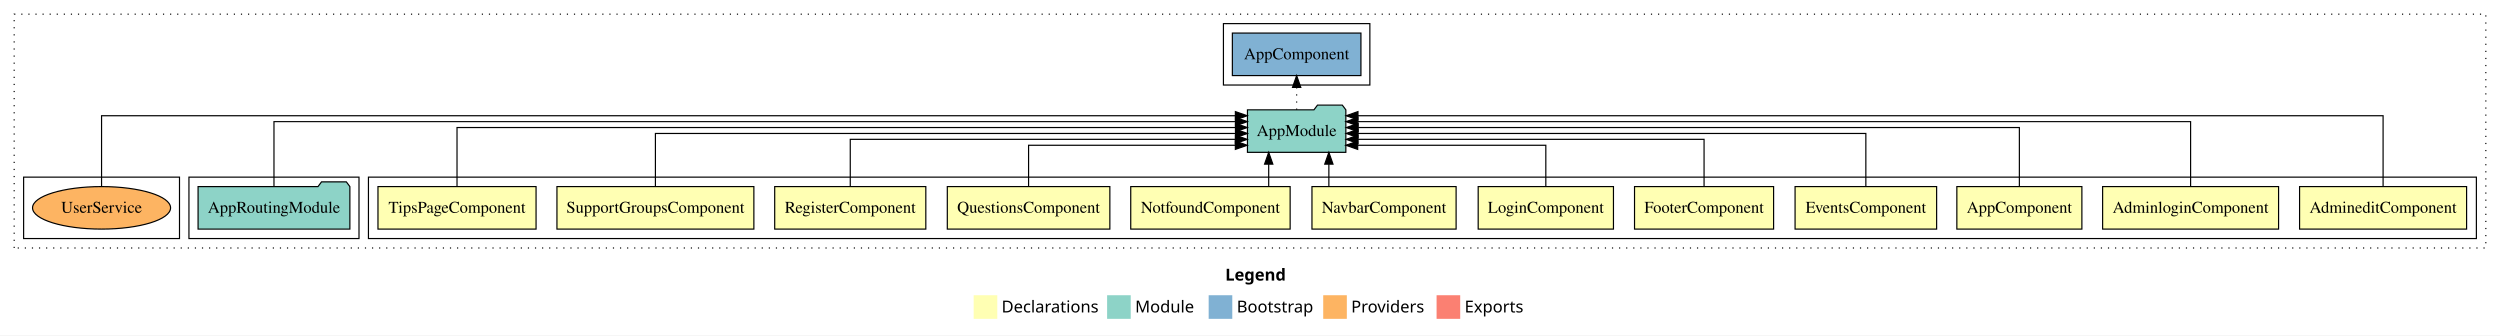
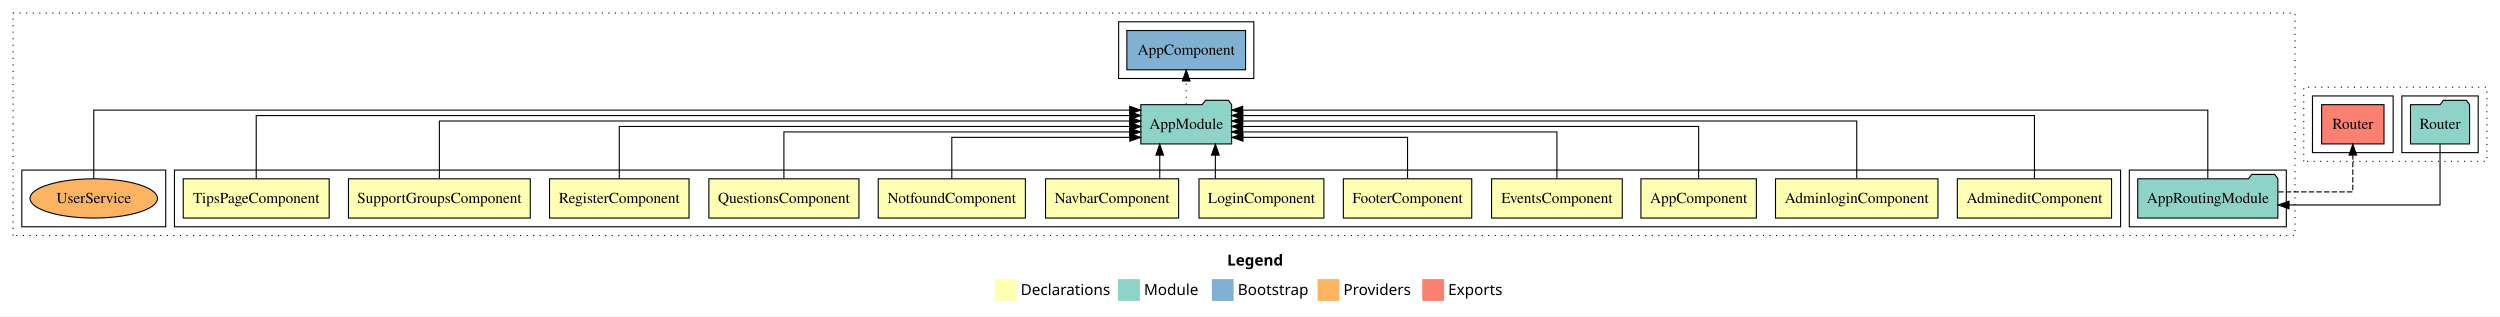
- <svg xmlns="http://www.w3.org/2000/svg" width="2117pt" height="284pt" viewBox="0.00 0.00 2117.00 284.00">
-   <g id="graph0" class="graph" transform="scale(1 1) rotate(0) translate(4 280)">
-     <polygon fill="#ffffff" stroke="transparent" points="-4,4 -4,-280 2113,-280 2113,4 -4,4" />
-     <text text-anchor="start" x="1033.509" y="-42.4" font-family="sans-serif" font-weight="bold" font-size="14.00" fill="#000000">Legend</text>
-     <polygon fill="#ffffb3" stroke="transparent" points="820.5,-10 820.5,-30 840.5,-30 840.5,-10 820.5,-10" />
-     <text text-anchor="start" x="844.129" y="-15.4" font-family="sans-serif" font-size="14.00" fill="#000000">  Declarations</text>
-     <polygon fill="#8dd3c7" stroke="transparent" points="933.5,-10 933.5,-30 953.5,-30 953.5,-10 933.5,-10" />
-     <text text-anchor="start" x="957.225" y="-15.4" font-family="sans-serif" font-size="14.00" fill="#000000">  Module</text>
-     <polygon fill="#80b1d3" stroke="transparent" points="1019.5,-10 1019.5,-30 1039.5,-30 1039.5,-10 1019.5,-10" />
-     <text text-anchor="start" x="1043.281" y="-15.4" font-family="sans-serif" font-size="14.00" fill="#000000">  Bootstrap</text>
-     <polygon fill="#fdb462" stroke="transparent" points="1116.5,-10 1116.5,-30 1136.5,-30 1136.5,-10 1116.5,-10" />
-     <text text-anchor="start" x="1140.173" y="-15.4" font-family="sans-serif" font-size="14.00" fill="#000000">  Providers</text>
-     <polygon fill="#fb8072" stroke="transparent" points="1212.5,-10 1212.5,-30 1232.5,-30 1232.5,-10 1212.5,-10" />
-     <text text-anchor="start" x="1236.226" y="-15.4" font-family="sans-serif" font-size="14.00" fill="#000000">  Exports</text>
+ <svg xmlns="http://www.w3.org/2000/svg" width="2293pt" height="290pt" viewBox="0.00 0.00 2293.00 290.00">
+   <g id="graph0" class="graph" transform="scale(1 1) rotate(0) translate(4 286)">
+     <polygon fill="#ffffff" stroke="transparent" points="-4,4 -4,-286 2289,-286 2289,4 -4,4" />
+     <text text-anchor="start" x="1121.509" y="-42.4" font-family="sans-serif" font-weight="bold" font-size="14.00" fill="#000000">Legend</text>
+     <polygon fill="#ffffb3" stroke="transparent" points="908.5,-10 908.5,-30 928.5,-30 928.5,-10 908.5,-10" />
+     <text text-anchor="start" x="932.129" y="-15.4" font-family="sans-serif" font-size="14.00" fill="#000000">  Declarations</text>
+     <polygon fill="#8dd3c7" stroke="transparent" points="1021.5,-10 1021.5,-30 1041.5,-30 1041.5,-10 1021.5,-10" />
+     <text text-anchor="start" x="1045.225" y="-15.4" font-family="sans-serif" font-size="14.00" fill="#000000">  Module</text>
+     <polygon fill="#80b1d3" stroke="transparent" points="1107.5,-10 1107.5,-30 1127.5,-30 1127.5,-10 1107.5,-10" />
+     <text text-anchor="start" x="1131.281" y="-15.4" font-family="sans-serif" font-size="14.00" fill="#000000">  Bootstrap</text>
+     <polygon fill="#fdb462" stroke="transparent" points="1204.5,-10 1204.5,-30 1224.5,-30 1224.5,-10 1204.5,-10" />
+     <text text-anchor="start" x="1228.173" y="-15.4" font-family="sans-serif" font-size="14.00" fill="#000000">  Providers</text>
+     <polygon fill="#fb8072" stroke="transparent" points="1300.5,-10 1300.5,-30 1320.5,-30 1320.5,-10 1300.5,-10" />
+     <text text-anchor="start" x="1324.226" y="-15.4" font-family="sans-serif" font-size="14.00" fill="#000000">  Exports</text>
    <g id="clust1" class="cluster">
-       <polygon fill="none" stroke="#000000" stroke-dasharray="1,5" points="8,-70 8,-268 2101,-268 2101,-70 8,-70" />
+       <polygon fill="none" stroke="#000000" stroke-dasharray="1,5" points="8,-70 8,-274 2101,-274 2101,-70 8,-70" />
    </g>
    <g id="clust2" class="cluster">
-       <polygon fill="none" stroke="#000000" points="308,-78 308,-130 2093,-130 2093,-78 308,-78" />
+       <polygon fill="none" stroke="#000000" points="156,-78 156,-130 1941,-130 1941,-78 156,-78" />
    </g>
    <g id="clust15" class="cluster">
-       <polygon fill="none" stroke="#000000" points="156,-78 156,-130 300,-130 300,-78 156,-78" />
+       <polygon fill="none" stroke="#000000" points="1949,-78 1949,-130 2093,-130 2093,-78 1949,-78" />
    </g>
    <g id="clust17" class="cluster">
-       <polygon fill="none" stroke="#000000" points="1032,-208 1032,-260 1156,-260 1156,-208 1032,-208" />
+       <polygon fill="none" stroke="#000000" points="1022,-214 1022,-266 1146,-266 1146,-214 1022,-214" />
    </g>
    <g id="clust18" class="cluster">
      <polygon fill="none" stroke="#000000" points="16,-78 16,-130 148,-130 148,-78 16,-78" />
    </g>
+     <g id="clust19" class="cluster">
+       <polygon fill="none" stroke="#000000" stroke-dasharray="1,5" points="2109,-138 2109,-206 2277,-206 2277,-138 2109,-138" />
+     </g>
+     <g id="clust21" class="cluster">
+       <polygon fill="none" stroke="#000000" points="2199,-146 2199,-198 2269,-198 2269,-146 2199,-146" />
+     </g>
+     <g id="clust22" class="cluster">
+       <polygon fill="none" stroke="#000000" points="2117,-146 2117,-198 2191,-198 2191,-146 2117,-146" />
+     </g>
    <g id="node1" class="node">
-       <polygon fill="#ffffb3" stroke="#000000" points="2084.716,-122 1943.284,-122 1943.284,-86 2084.716,-86 2084.716,-122" />
-       <text text-anchor="middle" x="2014" y="-99.8" font-family="Times,serif" font-size="14.00" fill="#000000">AdmineditComponent</text>
+       <polygon fill="#ffffb3" stroke="#000000" points="1932.716,-122 1791.284,-122 1791.284,-86 1932.716,-86 1932.716,-122" />
+       <text text-anchor="middle" x="1862" y="-99.8" font-family="Times,serif" font-size="14.00" fill="#000000">AdmineditComponent</text>
    </g>
    <g id="node13" class="node">
-       <polygon fill="#8dd3c7" stroke="#000000" points="1135.657,-187 1132.657,-191 1111.657,-191 1108.657,-187 1052.343,-187 1052.343,-151 1135.657,-151 1135.657,-187" />
-       <text text-anchor="middle" x="1094" y="-164.8" font-family="Times,serif" font-size="14.00" fill="#000000">AppModule</text>
+       <polygon fill="#8dd3c7" stroke="#000000" points="1125.657,-190 1122.657,-194 1101.657,-194 1098.657,-190 1042.343,-190 1042.343,-154 1125.657,-154 1125.657,-190" />
+       <text text-anchor="middle" x="1084" y="-167.8" font-family="Times,serif" font-size="14.00" fill="#000000">AppModule</text>
    </g>
    <g id="edge1" class="edge">
-       <path fill="none" stroke="#000000" d="M2014,-122.091C2014,-145.133 2014,-182 2014,-182 2014,-182 1145.921,-182 1145.921,-182" />
-       <polygon fill="#000000" stroke="#000000" points="1145.921,-178.5 1135.921,-182 1145.921,-185.5 1145.921,-178.5" />
+       <path fill="none" stroke="#000000" d="M1862,-122.011C1862,-144.485 1862,-180 1862,-180 1862,-180 1135.829,-180 1135.829,-180" />
+       <polygon fill="#000000" stroke="#000000" points="1135.829,-176.5 1125.829,-180 1135.829,-183.5 1135.829,-176.5" />
    </g>
    <g id="node2" class="node">
-       <polygon fill="#ffffb3" stroke="#000000" points="1925.501,-122 1776.499,-122 1776.499,-86 1925.501,-86 1925.501,-122" />
-       <text text-anchor="middle" x="1851" y="-99.8" font-family="Times,serif" font-size="14.00" fill="#000000">AdminloginComponent</text>
+       <polygon fill="#ffffb3" stroke="#000000" points="1773.501,-122 1624.499,-122 1624.499,-86 1773.501,-86 1773.501,-122" />
+       <text text-anchor="middle" x="1699" y="-99.8" font-family="Times,serif" font-size="14.00" fill="#000000">AdminloginComponent</text>
    </g>
    <g id="edge2" class="edge">
-       <path fill="none" stroke="#000000" d="M1851,-122.045C1851,-143.662 1851,-177 1851,-177 1851,-177 1145.778,-177 1145.778,-177" />
-       <polygon fill="#000000" stroke="#000000" points="1145.778,-173.5 1135.778,-177 1145.778,-180.5 1145.778,-173.5" />
+       <path fill="none" stroke="#000000" d="M1699,-122.284C1699,-143.321 1699,-175 1699,-175 1699,-175 1135.788,-175 1135.788,-175" />
+       <polygon fill="#000000" stroke="#000000" points="1135.788,-171.5 1125.788,-175 1135.788,-178.5 1135.788,-171.5" />
    </g>
    <g id="node3" class="node">
-       <polygon fill="#ffffb3" stroke="#000000" points="1758.94,-122 1653.06,-122 1653.06,-86 1758.94,-86 1758.94,-122" />
-       <text text-anchor="middle" x="1706" y="-99.8" font-family="Times,serif" font-size="14.00" fill="#000000">AppComponent</text>
+       <polygon fill="#ffffb3" stroke="#000000" points="1606.94,-122 1501.06,-122 1501.06,-86 1606.94,-86 1606.94,-122" />
+       <text text-anchor="middle" x="1554" y="-99.8" font-family="Times,serif" font-size="14.00" fill="#000000">AppComponent</text>
    </g>
    <g id="edge3" class="edge">
-       <path fill="none" stroke="#000000" d="M1706,-122.223C1706,-142.365 1706,-172 1706,-172 1706,-172 1146.065,-172 1146.065,-172" />
-       <polygon fill="#000000" stroke="#000000" points="1146.065,-168.5 1136.065,-172 1146.065,-175.5 1146.065,-168.5" />
+       <path fill="none" stroke="#000000" d="M1554,-122.035C1554,-141.576 1554,-170 1554,-170 1554,-170 1135.709,-170 1135.709,-170" />
+       <polygon fill="#000000" stroke="#000000" points="1135.709,-166.5 1125.709,-170 1135.709,-173.5 1135.709,-166.5" />
    </g>
    <g id="node4" class="node">
-       <polygon fill="#ffffb3" stroke="#000000" points="1635.936,-122 1516.064,-122 1516.064,-86 1635.936,-86 1635.936,-122" />
-       <text text-anchor="middle" x="1576" y="-99.8" font-family="Times,serif" font-size="14.00" fill="#000000">EventsComponent</text>
+       <polygon fill="#ffffb3" stroke="#000000" points="1483.936,-122 1364.064,-122 1364.064,-86 1483.936,-86 1483.936,-122" />
+       <text text-anchor="middle" x="1424" y="-99.8" font-family="Times,serif" font-size="14.00" fill="#000000">EventsComponent</text>
    </g>
    <g id="edge4" class="edge">
-       <path fill="none" stroke="#000000" d="M1576,-122.222C1576,-140.828 1576,-167 1576,-167 1576,-167 1145.931,-167 1145.931,-167" />
-       <polygon fill="#000000" stroke="#000000" points="1145.931,-163.5 1135.931,-167 1145.931,-170.5 1145.931,-163.5" />
+       <path fill="none" stroke="#000000" d="M1424,-122.302C1424,-140.27 1424,-165 1424,-165 1424,-165 1135.691,-165 1135.691,-165" />
+       <polygon fill="#000000" stroke="#000000" points="1135.691,-161.5 1125.691,-165 1135.691,-168.5 1135.691,-161.5" />
    </g>
    <g id="node5" class="node">
-       <polygon fill="#ffffb3" stroke="#000000" points="1497.881,-122 1380.119,-122 1380.119,-86 1497.881,-86 1497.881,-122" />
-       <text text-anchor="middle" x="1439" y="-99.8" font-family="Times,serif" font-size="14.00" fill="#000000">FooterComponent</text>
+       <polygon fill="#ffffb3" stroke="#000000" points="1345.881,-122 1228.119,-122 1228.119,-86 1345.881,-86 1345.881,-122" />
+       <text text-anchor="middle" x="1287" y="-99.8" font-family="Times,serif" font-size="14.00" fill="#000000">FooterComponent</text>
    </g>
    <g id="edge5" class="edge">
-       <path fill="none" stroke="#000000" d="M1439,-122.034C1439,-139.06 1439,-162 1439,-162 1439,-162 1145.959,-162 1145.959,-162" />
-       <polygon fill="#000000" stroke="#000000" points="1145.959,-158.5 1135.959,-162 1145.959,-165.5 1145.959,-158.5" />
+       <path fill="none" stroke="#000000" d="M1287,-122.027C1287,-138.398 1287,-160 1287,-160 1287,-160 1136.062,-160 1136.062,-160" />
+       <polygon fill="#000000" stroke="#000000" points="1136.062,-156.5 1126.062,-160 1136.062,-163.5 1136.062,-156.5" />
    </g>
    <g id="node6" class="node">
-       <polygon fill="#ffffb3" stroke="#000000" points="1362.276,-122 1247.724,-122 1247.724,-86 1362.276,-86 1362.276,-122" />
-       <text text-anchor="middle" x="1305" y="-99.8" font-family="Times,serif" font-size="14.00" fill="#000000">LoginComponent</text>
+       <polygon fill="#ffffb3" stroke="#000000" points="1210.276,-122 1095.724,-122 1095.724,-86 1210.276,-86 1210.276,-122" />
+       <text text-anchor="middle" x="1153" y="-99.8" font-family="Times,serif" font-size="14.00" fill="#000000">LoginComponent</text>
    </g>
    <g id="edge6" class="edge">
-       <path fill="none" stroke="#000000" d="M1305,-122.24C1305,-137.571 1305,-157 1305,-157 1305,-157 1145.687,-157 1145.687,-157" />
-       <polygon fill="#000000" stroke="#000000" points="1145.687,-153.5 1135.687,-157 1145.687,-160.5 1145.687,-153.5" />
+       <path fill="none" stroke="#000000" d="M1110.72,-122.223C1110.72,-122.223 1110.72,-143.727 1110.72,-143.727" />
+       <polygon fill="#000000" stroke="#000000" points="1107.22,-143.727 1110.72,-153.727 1114.22,-143.727 1107.22,-143.727" />
    </g>
    <g id="node7" class="node">
-       <polygon fill="#ffffb3" stroke="#000000" points="1229.03,-122 1106.97,-122 1106.97,-86 1229.03,-86 1229.03,-122" />
-       <text text-anchor="middle" x="1168" y="-99.8" font-family="Times,serif" font-size="14.00" fill="#000000">NavbarComponent</text>
+       <polygon fill="#ffffb3" stroke="#000000" points="1077.03,-122 954.97,-122 954.97,-86 1077.03,-86 1077.03,-122" />
+       <text text-anchor="middle" x="1016" y="-99.8" font-family="Times,serif" font-size="14.00" fill="#000000">NavbarComponent</text>
    </g>
    <g id="edge7" class="edge">
-       <path fill="none" stroke="#000000" d="M1121.282,-122.106C1121.282,-122.106 1121.282,-140.991 1121.282,-140.991" />
-       <polygon fill="#000000" stroke="#000000" points="1117.782,-140.991 1121.282,-150.991 1124.782,-140.991 1117.782,-140.991" />
+       <path fill="none" stroke="#000000" d="M1059.718,-122.223C1059.718,-122.223 1059.718,-143.727 1059.718,-143.727" />
+       <polygon fill="#000000" stroke="#000000" points="1056.218,-143.727 1059.718,-153.727 1063.218,-143.727 1056.218,-143.727" />
    </g>
    <g id="node8" class="node">
-       <polygon fill="#ffffb3" stroke="#000000" points="1088.49,-122 953.51,-122 953.51,-86 1088.49,-86 1088.49,-122" />
-       <text text-anchor="middle" x="1021" y="-99.8" font-family="Times,serif" font-size="14.00" fill="#000000">NotfoundComponent</text>
+       <polygon fill="#ffffb3" stroke="#000000" points="936.49,-122 801.51,-122 801.51,-86 936.49,-86 936.49,-122" />
+       <text text-anchor="middle" x="869" y="-99.8" font-family="Times,serif" font-size="14.00" fill="#000000">NotfoundComponent</text>
    </g>
    <g id="edge8" class="edge">
-       <path fill="none" stroke="#000000" d="M1070.333,-122.106C1070.333,-122.106 1070.333,-140.991 1070.333,-140.991" />
-       <polygon fill="#000000" stroke="#000000" points="1066.833,-140.991 1070.333,-150.991 1073.833,-140.991 1066.833,-140.991" />
+       <path fill="none" stroke="#000000" d="M869,-122.027C869,-138.398 869,-160 869,-160 869,-160 1032.291,-160 1032.291,-160" />
+       <polygon fill="#000000" stroke="#000000" points="1032.291,-163.5 1042.291,-160 1032.291,-156.5 1032.291,-163.5" />
    </g>
    <g id="node9" class="node">
-       <polygon fill="#ffffb3" stroke="#000000" points="935.824,-122 798.176,-122 798.176,-86 935.824,-86 935.824,-122" />
-       <text text-anchor="middle" x="867" y="-99.8" font-family="Times,serif" font-size="14.00" fill="#000000">QuestionsComponent</text>
+       <polygon fill="#ffffb3" stroke="#000000" points="783.824,-122 646.176,-122 646.176,-86 783.824,-86 783.824,-122" />
+       <text text-anchor="middle" x="715" y="-99.8" font-family="Times,serif" font-size="14.00" fill="#000000">QuestionsComponent</text>
    </g>
    <g id="edge9" class="edge">
-       <path fill="none" stroke="#000000" d="M867,-122.24C867,-137.571 867,-157 867,-157 867,-157 1042.1,-157 1042.1,-157" />
-       <polygon fill="#000000" stroke="#000000" points="1042.1,-160.5 1052.1,-157 1042.1,-153.5 1042.1,-160.5" />
+       <path fill="none" stroke="#000000" d="M715,-122.302C715,-140.27 715,-165 715,-165 715,-165 1032.03,-165 1032.03,-165" />
+       <polygon fill="#000000" stroke="#000000" points="1032.03,-168.5 1042.03,-165 1032.03,-161.5 1032.03,-168.5" />
    </g>
    <g id="node10" class="node">
-       <polygon fill="#ffffb3" stroke="#000000" points="779.985,-122 652.015,-122 652.015,-86 779.985,-86 779.985,-122" />
-       <text text-anchor="middle" x="716" y="-99.8" font-family="Times,serif" font-size="14.00" fill="#000000">RegisterComponent</text>
+       <polygon fill="#ffffb3" stroke="#000000" points="627.985,-122 500.015,-122 500.015,-86 627.985,-86 627.985,-122" />
+       <text text-anchor="middle" x="564" y="-99.8" font-family="Times,serif" font-size="14.00" fill="#000000">RegisterComponent</text>
    </g>
    <g id="edge10" class="edge">
-       <path fill="none" stroke="#000000" d="M716,-122.034C716,-139.06 716,-162 716,-162 716,-162 1042.103,-162 1042.103,-162" />
-       <polygon fill="#000000" stroke="#000000" points="1042.103,-165.5 1052.103,-162 1042.103,-158.5 1042.103,-165.5" />
+       <path fill="none" stroke="#000000" d="M564,-122.035C564,-141.576 564,-170 564,-170 564,-170 1032.325,-170 1032.325,-170" />
+       <polygon fill="#000000" stroke="#000000" points="1032.325,-173.5 1042.325,-170 1032.325,-166.5 1032.325,-173.5" />
    </g>
    <g id="node11" class="node">
-       <polygon fill="#ffffb3" stroke="#000000" points="634.378,-122 467.622,-122 467.622,-86 634.378,-86 634.378,-122" />
-       <text text-anchor="middle" x="551" y="-99.8" font-family="Times,serif" font-size="14.00" fill="#000000">SupportGroupsComponent</text>
+       <polygon fill="#ffffb3" stroke="#000000" points="482.378,-122 315.622,-122 315.622,-86 482.378,-86 482.378,-122" />
+       <text text-anchor="middle" x="399" y="-99.8" font-family="Times,serif" font-size="14.00" fill="#000000">SupportGroupsComponent</text>
    </g>
    <g id="edge11" class="edge">
-       <path fill="none" stroke="#000000" d="M551,-122.222C551,-140.828 551,-167 551,-167 551,-167 1042.293,-167 1042.293,-167" />
-       <polygon fill="#000000" stroke="#000000" points="1042.293,-170.5 1052.293,-167 1042.293,-163.5 1042.293,-170.5" />
+       <path fill="none" stroke="#000000" d="M399,-122.284C399,-143.321 399,-175 399,-175 399,-175 1032.181,-175 1032.181,-175" />
+       <polygon fill="#000000" stroke="#000000" points="1032.181,-178.5 1042.181,-175 1032.181,-171.5 1032.181,-178.5" />
    </g>
    <g id="node12" class="node">
-       <polygon fill="#ffffb3" stroke="#000000" points="449.933,-122 316.067,-122 316.067,-86 449.933,-86 449.933,-122" />
-       <text text-anchor="middle" x="383" y="-99.8" font-family="Times,serif" font-size="14.00" fill="#000000">TipsPageComponent</text>
+       <polygon fill="#ffffb3" stroke="#000000" points="297.933,-122 164.067,-122 164.067,-86 297.933,-86 297.933,-122" />
+       <text text-anchor="middle" x="231" y="-99.8" font-family="Times,serif" font-size="14.00" fill="#000000">TipsPageComponent</text>
    </g>
    <g id="edge12" class="edge">
-       <path fill="none" stroke="#000000" d="M383,-122.223C383,-142.365 383,-172 383,-172 383,-172 1042.178,-172 1042.178,-172" />
-       <polygon fill="#000000" stroke="#000000" points="1042.178,-175.5 1052.178,-172 1042.178,-168.5 1042.178,-175.5" />
+       <path fill="none" stroke="#000000" d="M231,-122.011C231,-144.485 231,-180 231,-180 231,-180 1032.281,-180 1032.281,-180" />
+       <polygon fill="#000000" stroke="#000000" points="1032.281,-183.5 1042.281,-180 1032.281,-176.5 1032.281,-183.5" />
    </g>
    <g id="node15" class="node">
-       <polygon fill="#80b1d3" stroke="#000000" points="1148.439,-252 1039.561,-252 1039.561,-216 1148.439,-216 1148.439,-252" />
-       <text text-anchor="middle" x="1094" y="-229.8" font-family="Times,serif" font-size="14.00" fill="#000000">AppComponent </text>
+       <polygon fill="#80b1d3" stroke="#000000" points="1138.439,-258 1029.561,-258 1029.561,-222 1138.439,-222 1138.439,-258" />
+       <text text-anchor="middle" x="1084" y="-235.8" font-family="Times,serif" font-size="14.00" fill="#000000">AppComponent </text>
    </g>
    <g id="edge14" class="edge">
-       <path fill="none" stroke="#000000" stroke-dasharray="1,5" d="M1094,-187.106C1094,-187.106 1094,-205.991 1094,-205.991" />
-       <polygon fill="#000000" stroke="#000000" points="1090.5,-205.991 1094,-215.991 1097.5,-205.991 1090.5,-205.991" />
+       <path fill="none" stroke="#000000" stroke-dasharray="1,5" d="M1084,-190.223C1084,-190.223 1084,-211.727 1084,-211.727" />
+       <polygon fill="#000000" stroke="#000000" points="1080.5,-211.727 1084,-221.727 1087.5,-211.727 1080.5,-211.727" />
    </g>
    <g id="node14" class="node">
-       <polygon fill="#8dd3c7" stroke="#000000" points="292.274,-122 289.274,-126 268.274,-126 265.274,-122 163.726,-122 163.726,-86 292.274,-86 292.274,-122" />
-       <text text-anchor="middle" x="228" y="-99.8" font-family="Times,serif" font-size="14.00" fill="#000000">AppRoutingModule</text>
+       <polygon fill="#8dd3c7" stroke="#000000" points="2085.274,-122 2082.274,-126 2061.274,-126 2058.274,-122 1956.726,-122 1956.726,-86 2085.274,-86 2085.274,-122" />
+       <text text-anchor="middle" x="2021" y="-99.8" font-family="Times,serif" font-size="14.00" fill="#000000">AppRoutingModule</text>
    </g>
    <g id="edge13" class="edge">
-       <path fill="none" stroke="#000000" d="M228,-122.045C228,-143.662 228,-177 228,-177 228,-177 1042.231,-177 1042.231,-177" />
-       <polygon fill="#000000" stroke="#000000" points="1042.231,-180.5 1052.231,-177 1042.231,-173.5 1042.231,-180.5" />
+       <path fill="none" stroke="#000000" d="M2021,-122.38C2021,-146.279 2021,-185 2021,-185 2021,-185 1135.775,-185 1135.775,-185" />
+       <polygon fill="#000000" stroke="#000000" points="1135.775,-181.5 1125.775,-185 1135.775,-188.5 1135.775,-181.5" />
+     </g>
+     <g id="node18" class="node">
+       <polygon fill="#fb8072" stroke="#000000" points="2182.604,-190 2125.396,-190 2125.396,-154 2182.604,-154 2182.604,-190" />
+       <text text-anchor="middle" x="2154" y="-167.8" font-family="Times,serif" font-size="14.00" fill="#000000">Router </text>
+     </g>
+     <g id="edge17" class="edge">
+       <path fill="none" stroke="#000000" stroke-dasharray="5,2" d="M2085.552,-110C2119.439,-110 2154,-110 2154,-110 2154,-110 2154,-143.733 2154,-143.733" />
+       <polygon fill="#000000" stroke="#000000" points="2150.5,-143.733 2154,-153.733 2157.5,-143.733 2150.5,-143.733" />
    </g>
    <g id="node16" class="node">
      <ellipse fill="#fdb462" stroke="#000000" cx="82" cy="-104" rx="58.441" ry="18" />
      <text text-anchor="middle" x="82" y="-99.8" font-family="Times,serif" font-size="14.00" fill="#000000">UserService</text>
    </g>
    <g id="edge15" class="edge">
-       <path fill="none" stroke="#000000" d="M82,-122.091C82,-145.133 82,-182 82,-182 82,-182 1042.123,-182 1042.123,-182" />
-       <polygon fill="#000000" stroke="#000000" points="1042.123,-185.5 1052.123,-182 1042.123,-178.5 1042.123,-185.5" />
+       <path fill="none" stroke="#000000" d="M82,-122.38C82,-146.279 82,-185 82,-185 82,-185 1032.221,-185 1032.221,-185" />
+       <polygon fill="#000000" stroke="#000000" points="1032.221,-188.5 1042.221,-185 1032.221,-181.5 1032.221,-188.5" />
+     </g>
+     <g id="node17" class="node">
+       <polygon fill="#8dd3c7" stroke="#000000" points="2261.102,-190 2258.102,-194 2237.102,-194 2234.102,-190 2206.898,-190 2206.898,-154 2261.102,-154 2261.102,-190" />
+       <text text-anchor="middle" x="2234" y="-167.8" font-family="Times,serif" font-size="14.00" fill="#000000">Router</text>
+     </g>
+     <g id="edge16" class="edge">
+       <path fill="none" stroke="#000000" d="M2234,-153.708C2234,-131.794 2234,-98 2234,-98 2234,-98 2095.485,-98 2095.485,-98" />
+       <polygon fill="#000000" stroke="#000000" points="2095.485,-94.5 2085.485,-98 2095.485,-101.5 2095.485,-94.5" />
    </g>
  </g>
</svg>
